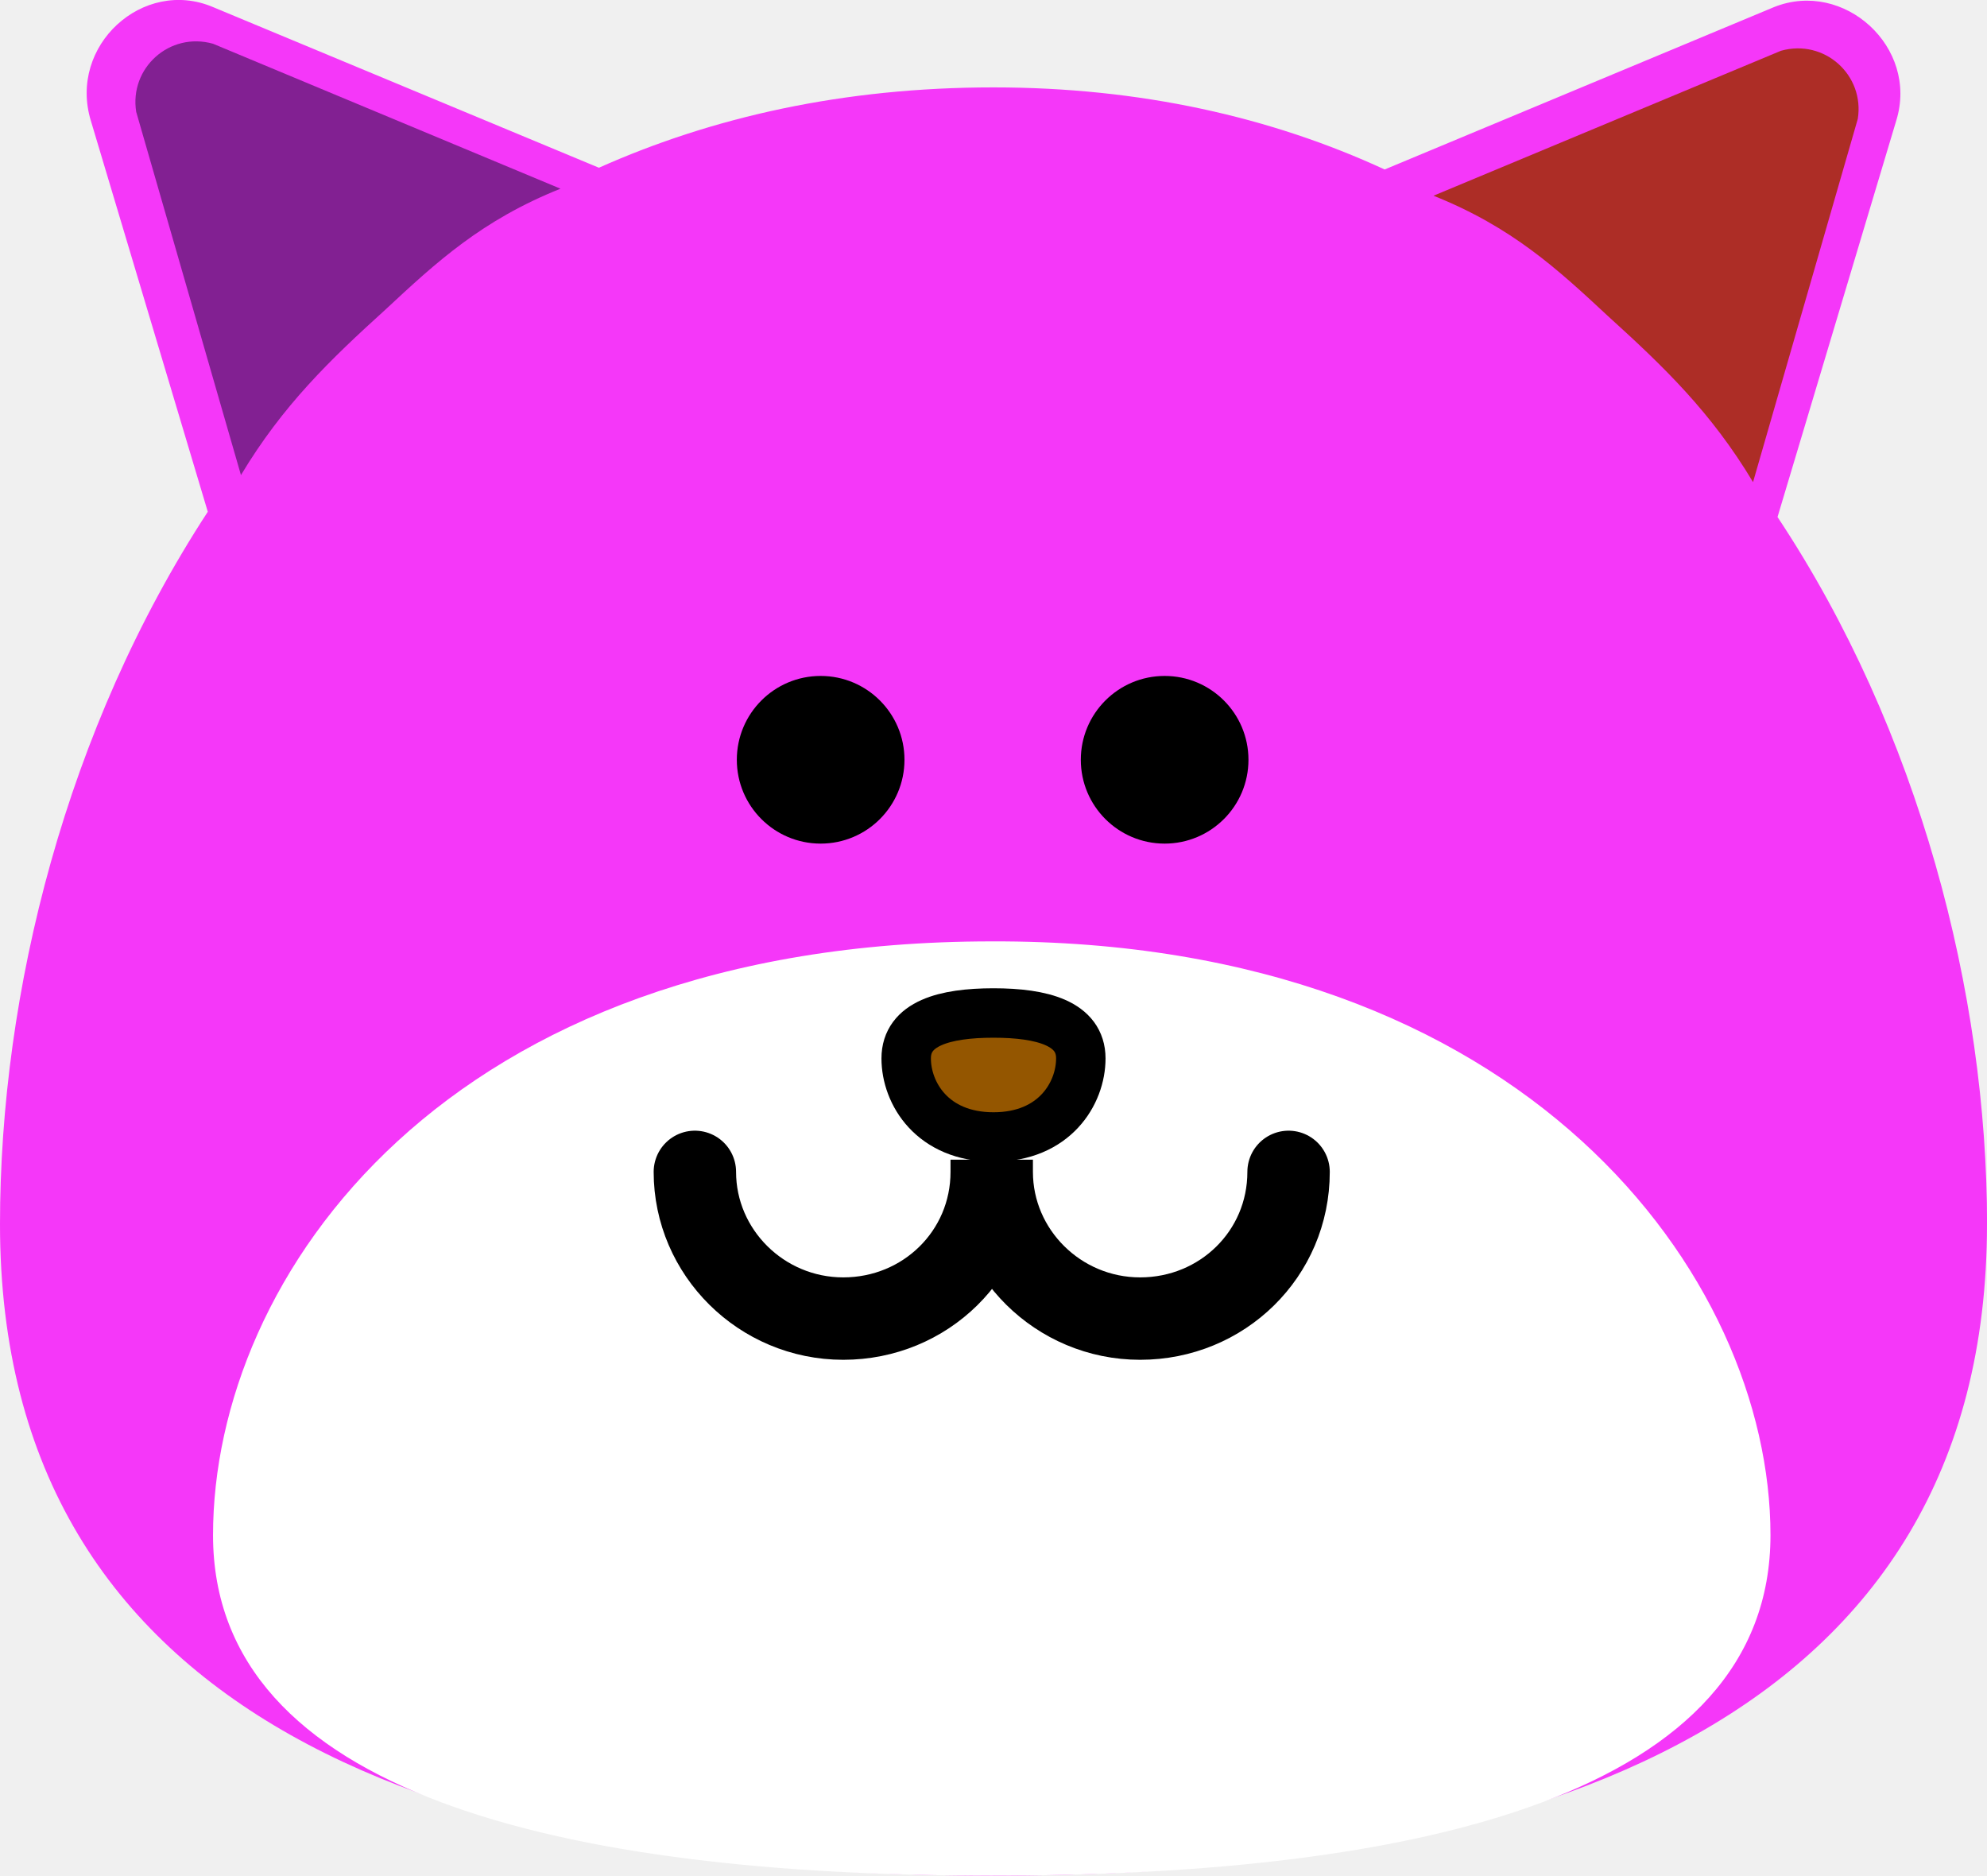
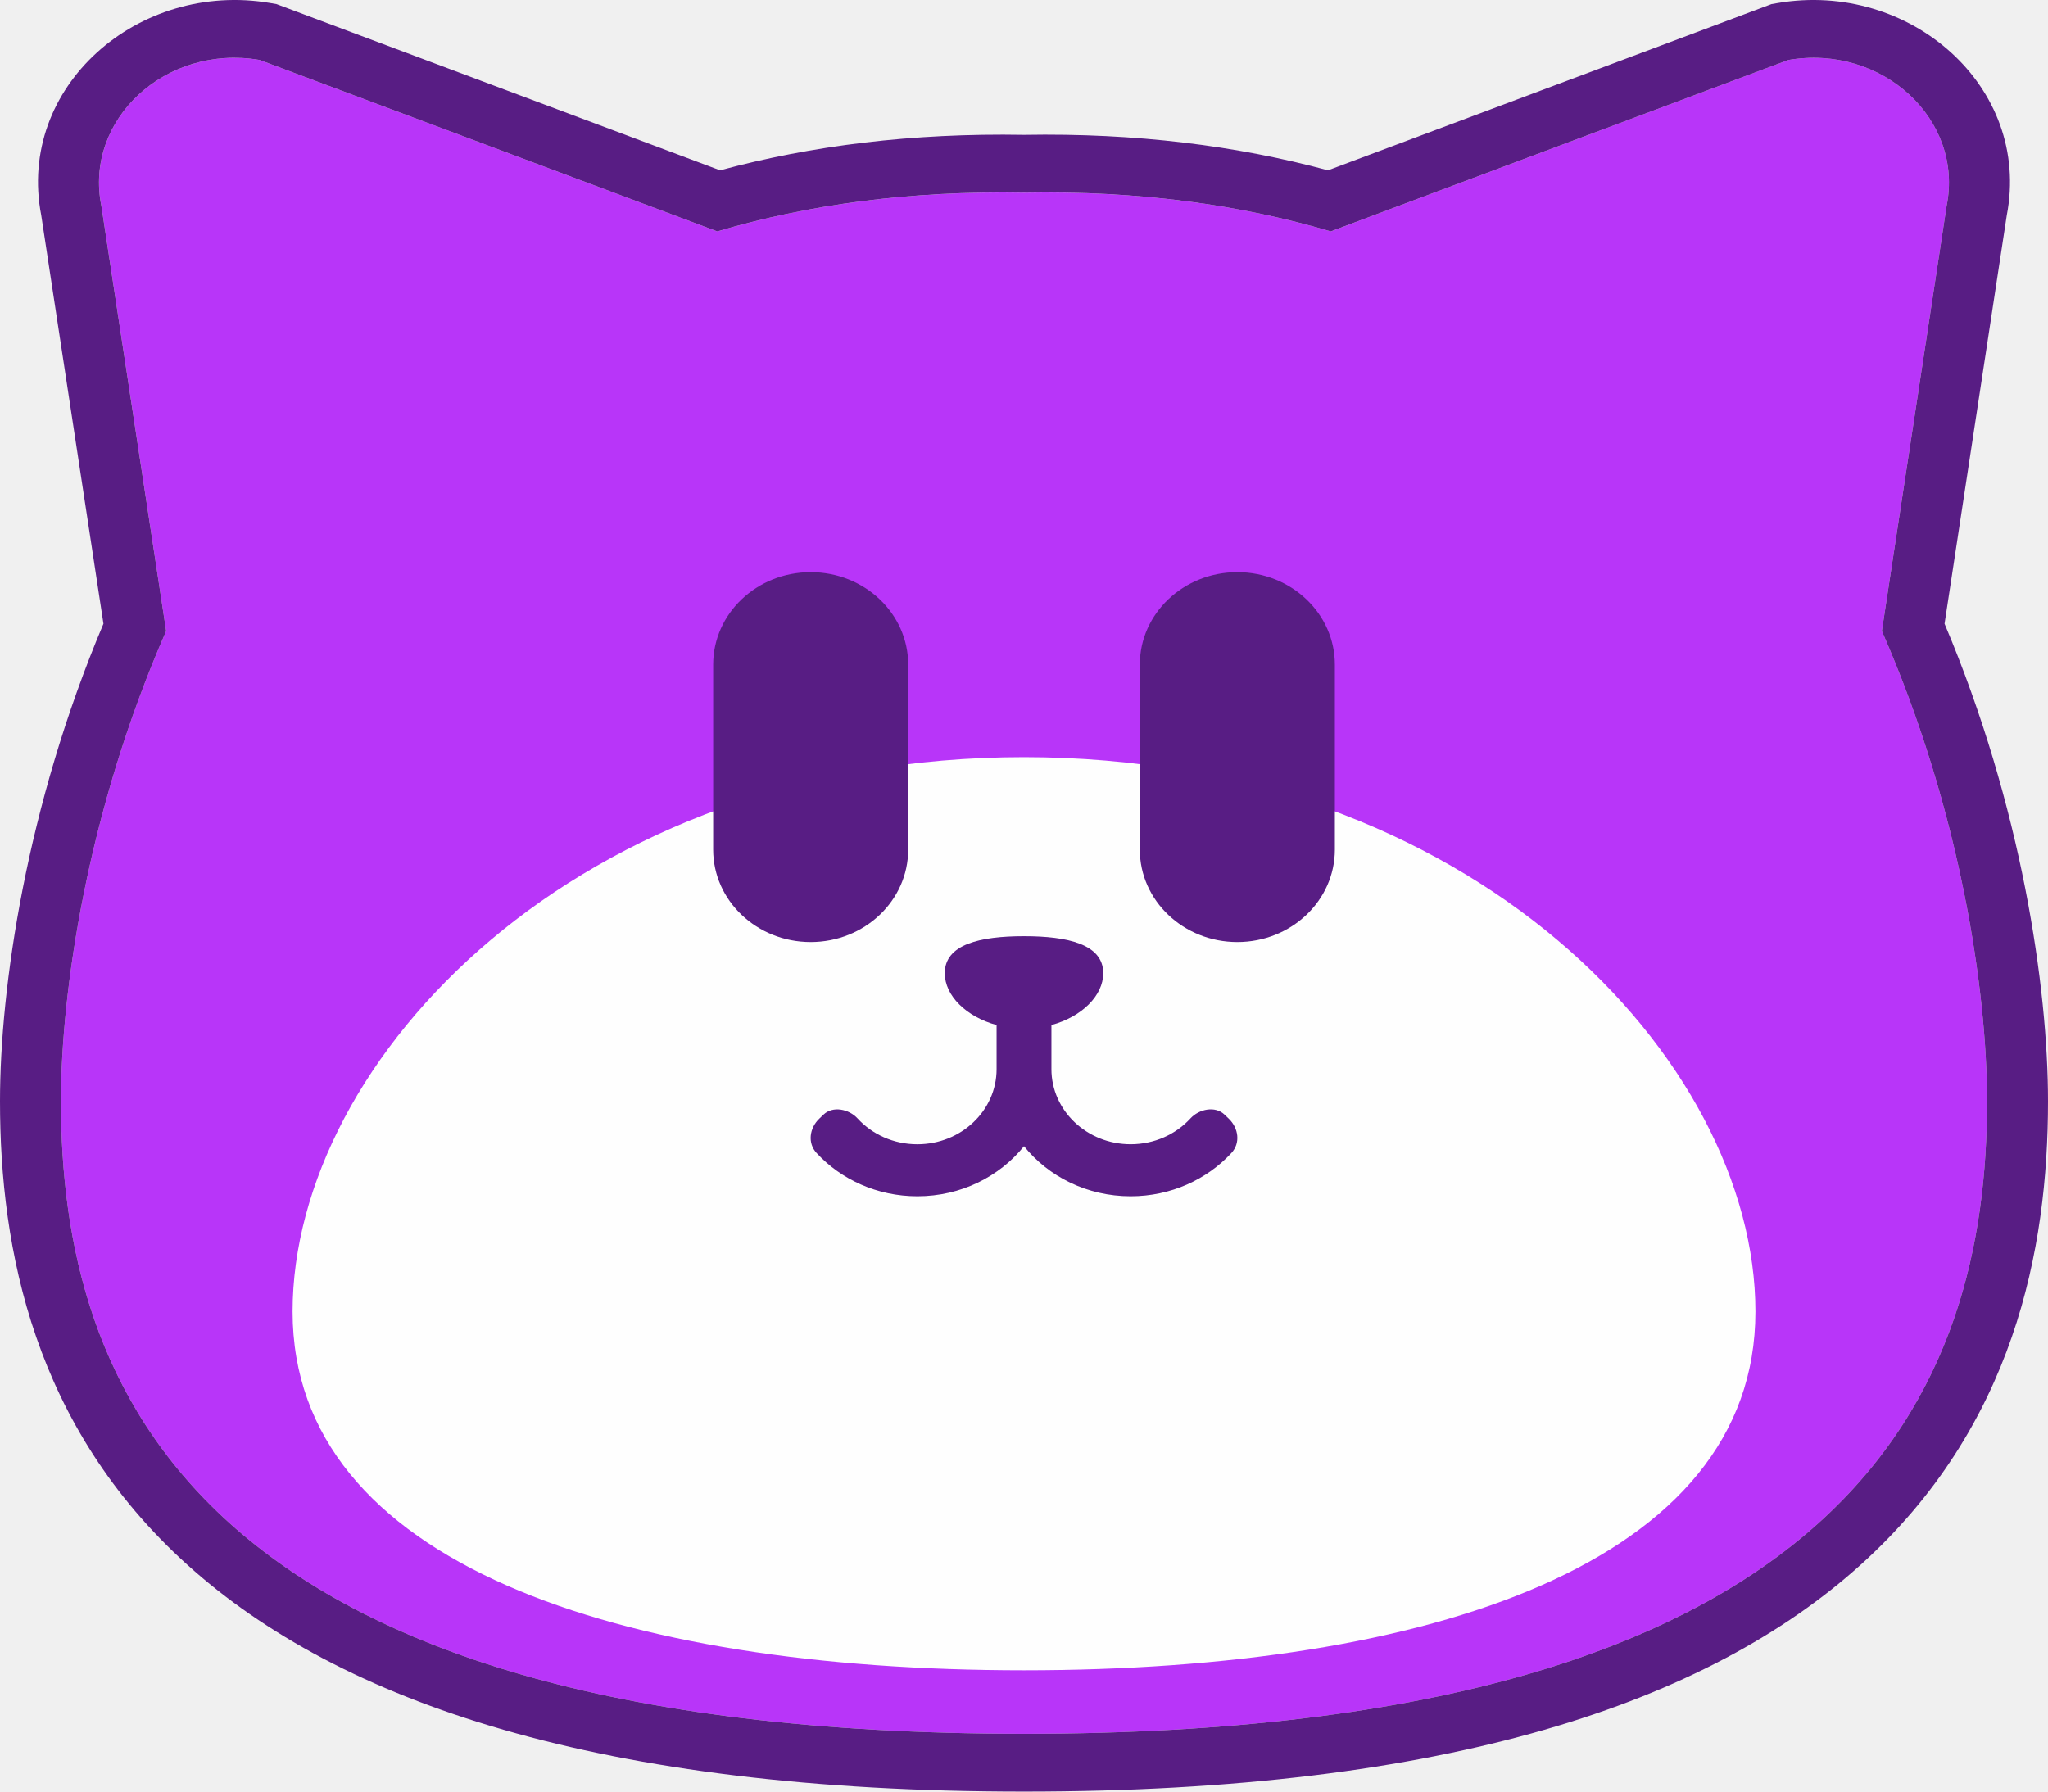
- <svg xmlns="http://www.w3.org/2000/svg" version="1.1" width="60.282" height="56.896" viewBox="0 0 60.282 56.896" id="svg10">
-   <defs id="defs10" />
-   <g transform="translate(-209.859,-151.5521)" id="g10">
-     <g data-paper-data="{&quot;isPaintingLayer&quot;:true}" fill-rule="nonzero" stroke-linejoin="miter" stroke-miterlimit="10" stroke-dasharray="none" stroke-dashoffset="0" style="mix-blend-mode:normal" id="g9">
-       <path d="m 270.141,188.689 c 0,14.938 -13.508,19.759 -30.141,19.759 -16.633,0 -30.141,-4.767 -30.141,-19.759 0,-7.045 2.013,-15.044 6.304,-21.613 l -3.549,-11.866 c -0.689,-2.278 1.589,-4.344 3.708,-3.443 l 11.707,4.873 c 3.443,-1.536 7.416,-2.437 11.972,-2.437 4.45,0 8.423,0.901 11.866,2.49 l 11.813,-4.926 c 2.119,-0.848 4.397,1.218 3.708,3.443 l -3.602,12.025 c 4.291,6.463 6.357,14.461 6.357,21.454 z" fill="#f537f9" stroke="none" stroke-width="1" stroke-linecap="butt" id="path1" />
-       <path d="m 263.572,198.118 c 0,7.84 -10.594,10.33 -23.625,10.33 -13.031,0 -23.625,-2.49 -23.625,-10.33 0,-7.84 7.045,-18.01 23.625,-18.01 16.209,-0.053 23.625,10.171 23.625,18.01 z" fill="#ffffff" stroke="none" stroke-width="1" stroke-linecap="butt" id="path2" />
-       <path d="m 237.351,183.657 c 0,-1.059 1.165,-1.377 2.649,-1.377 1.483,0 2.649,0.318 2.649,1.377 0,1.059 -0.795,2.384 -2.649,2.384 -1.854,0 -2.649,-1.324 -2.649,-2.384 z" fill="#945600" stroke="#000000" stroke-width="1.5" stroke-linecap="butt" id="path3" />
-       <path d="m 248.952,187.1 c 0,2.49 -2.013,4.45 -4.503,4.45 -2.49,0 -4.503,-2.013 -4.503,-4.45 0,-0.106 0,-0.106 0,-0.106 0,-0.159 0,-0.265 0,-0.265 0,0 0,0.106 0,0.265 0,0 0,0 0,0.106 0,2.49 -2.013,4.45 -4.503,4.45 -2.49,0 -4.503,-2.013 -4.503,-4.45" fill="none" stroke="#000000" stroke-width="2.5" stroke-linecap="round" id="path4" />
-       <path d="m 232.213,174.599 c 0,-1.404 1.138,-2.543 2.543,-2.543 1.404,0 2.543,1.138 2.543,2.543 0,1.404 -1.138,2.543 -2.543,2.543 -1.404,0 -2.543,-1.138 -2.543,-2.543 z" fill="#000000" stroke="none" stroke-width="1" stroke-linecap="butt" id="path5" />
-       <path d="m 242.649,174.599 c 0,-1.404 1.138,-2.543 2.543,-2.543 1.404,0 2.543,1.138 2.543,2.543 0,1.404 -1.138,2.543 -2.543,2.543 -1.404,0 -2.543,-1.138 -2.543,-2.543 z" fill="#000000" stroke="none" stroke-width="1" stroke-linecap="butt" id="path6" />
-       <path d="m 221.566,160.931 c -1.695,1.536 -3.125,2.913 -4.397,5.032 l -3.178,-11.018 c -0.212,-1.324 1.006,-2.437 2.331,-2.066 l 10.541,4.397 c -2.384,0.954 -3.761,2.225 -5.297,3.655 z" fill="#822092" stroke="none" stroke-width="1" stroke-linecap="butt" id="path7" />
-       <path d="m 253.349,157.489 10.541,-4.397 c 1.324,-0.371 2.543,0.742 2.331,2.066 l -3.178,11.018 c -1.271,-2.119 -2.702,-3.496 -4.397,-5.032 -1.536,-1.43 -2.913,-2.702 -5.297,-3.655 z" fill="#ad2d26" stroke="none" stroke-width="1" stroke-linecap="butt" id="path8" />
-     </g>
-   </g>
+ <svg xmlns="http://www.w3.org/2000/svg" width="80" height="70" viewBox="0 0 80 70" fill="none" version="1.1" id="svg6">
+   <defs id="defs6" />
+   <path d="m 69.858,2.343 -17.876,6.699 c -3.522,-1.04 -7.495,-1.597 -11.982,-1.514 -4.486,-0.083 -8.46,0.474 -11.982,1.514 l -17.876,-6.699 c -3.66,-0.629 -6.864,2.326 -6.182,5.702 L 6.49,24.656 c -3.077,7.014 -4.109,14.091 -4.109,18.373 0,10.999 5.021,24.713 37.619,24.713 32.598,0 37.619,-13.714 37.619,-24.713 0,-4.282 -1.032,-11.359 -4.109,-18.373 L 76.04,8.045 c 0.682,-3.376 -2.522,-6.331 -6.182,-5.702 z" fill="#b835f9" id="path1" />
+   <path fill-rule="evenodd" clip-rule="evenodd" d="m 69.201,0.16 0.232,-0.04 c 5.181,-0.89 9.926,3.287 8.956,8.294 L 75.959,24.37 c 3.013,7.118 4.041,14.224 4.041,18.658 0,5.8 -1.325,12.71 -7.326,18.118 -5.96,5.371 -16.085,8.853 -32.674,8.853 -16.589,0 -26.714,-3.482 -32.674,-8.853 C 1.325,55.738 0,48.828 0,43.028 c 0,-4.434 1.028,-11.54 4.041,-18.658 L 1.611,8.414 c -0.971,-5.007 3.775,-9.184 8.956,-8.294 l 0.232,0.04 17.329,6.494 c 3.558,-0.962 7.504,-1.462 11.873,-1.385 4.369,-0.077 8.314,0.423 11.873,1.385 z m -17.22,8.881 c -3.522,-1.04 -7.495,-1.597 -11.982,-1.514 -4.486,-0.083 -8.46,0.474 -11.982,1.514 l -17.876,-6.699 c -3.66,-0.629 -6.864,2.327 -6.182,5.702 L 6.49,24.656 c -3.077,7.014 -4.109,14.091 -4.109,18.373 0,10.999 5.021,24.713 37.619,24.713 32.598,0 37.619,-13.714 37.619,-24.713 0,-4.282 -1.032,-11.359 -4.109,-18.373 L 76.04,8.045 c 0.682,-3.376 -2.522,-6.332 -6.182,-5.702 z" fill="#581d84" id="path2" />
+   <path d="m 40,65.26 c -15.78,0 -28.571,-4.164 -28.571,-14.016 0,-9.852 11.138,-21.662 28.571,-21.662 17.433,0 28.571,11.809 28.571,21.662 0,9.852 -12.792,14.016 -28.571,14.016 z" fill="#fefefe" id="path3" />
+   <path d="m 35.476,25.968 v 7.226 c 0,1.995 -1.706,3.613 -3.809,3.613 -2.104,0 -3.809,-1.618 -3.809,-3.613 v -7.226 c 0,-1.995 1.706,-3.613 3.809,-3.613 2.104,0 3.809,1.617 3.809,3.613 z" fill="#581d84" id="path4" />
+   <path d="m 52.143,25.968 v 7.226 c 0,1.995 -1.706,3.613 -3.81,3.613 -2.104,0 -3.809,-1.618 -3.809,-3.613 v -7.226 c 0,-1.995 1.706,-3.613 3.809,-3.613 2.104,0 3.81,1.617 3.81,3.613 z" fill="#581d84" id="path5" />
+   <path fill-rule="evenodd" clip-rule="evenodd" d="m 38.929,40.05 c -1.182,-0.321 -2.024,-1.145 -2.024,-2.027 0,-1.131 1.386,-1.445 3.095,-1.445 1.71,0 3.095,0.315 3.095,1.445 0,0.882 -0.842,1.706 -2.024,2.027 v 1.721 c 0,1.621 1.386,2.936 3.095,2.936 0.932,0 1.768,-0.391 2.336,-1.01 0.338,-0.368 0.968,-0.497 1.329,-0.15 l 0.167,0.16 c 0.384,0.369 0.465,0.952 0.104,1.342 -0.96,1.036 -2.367,1.691 -3.936,1.691 -1.699,0 -3.209,-0.767 -4.166,-1.957 -0.957,1.189 -2.467,1.957 -4.166,1.957 -1.569,0 -2.976,-0.654 -3.936,-1.69 -0.361,-0.39 -0.28,-0.973 0.104,-1.342 l 0.167,-0.16 c 0.361,-0.347 0.992,-0.218 1.329,0.15 0.567,0.619 1.403,1.01 2.336,1.01 1.709,0 3.095,-1.314 3.095,-2.936 z" fill="#581d84" id="path6" />
</svg>
